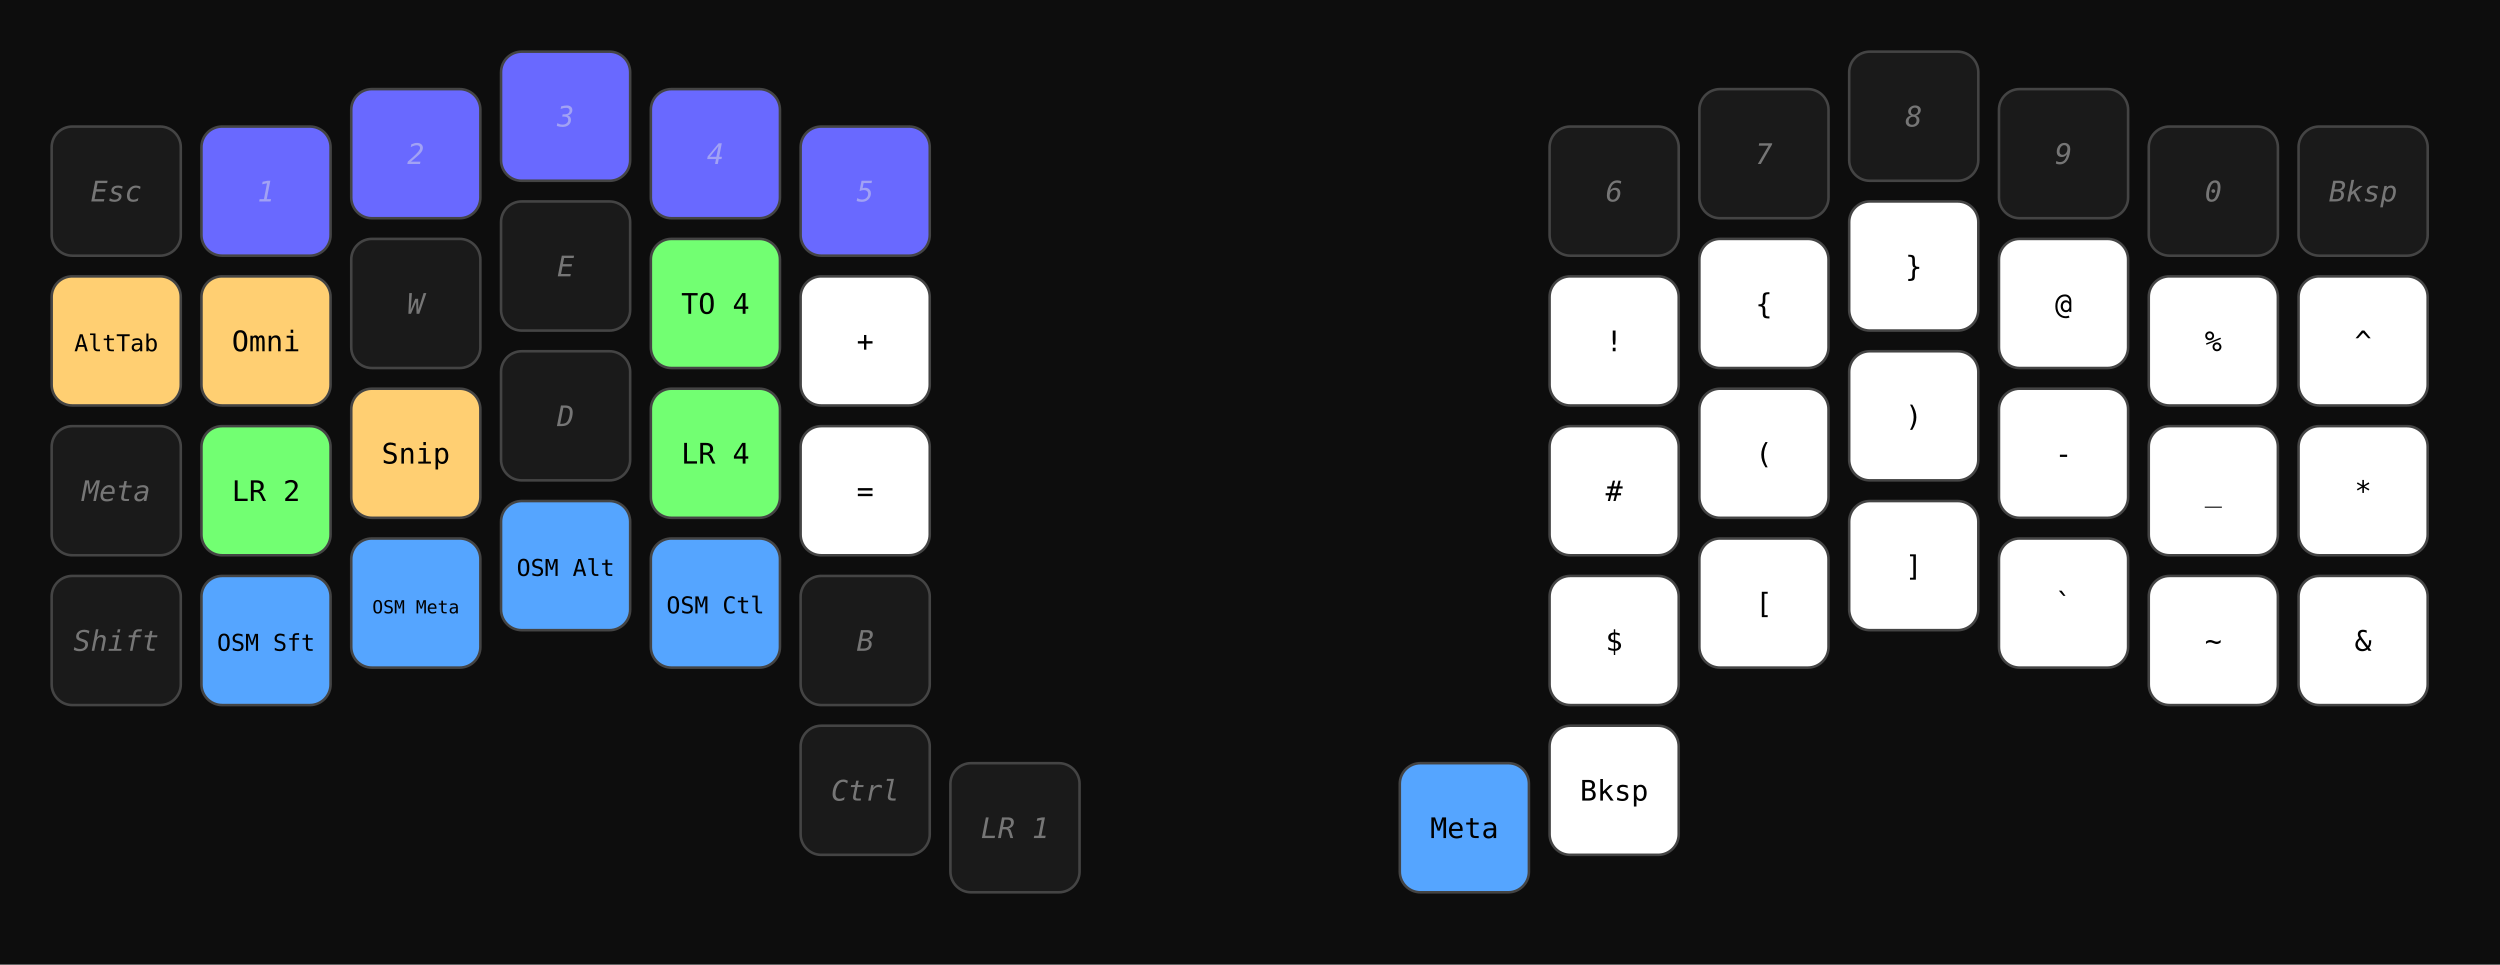
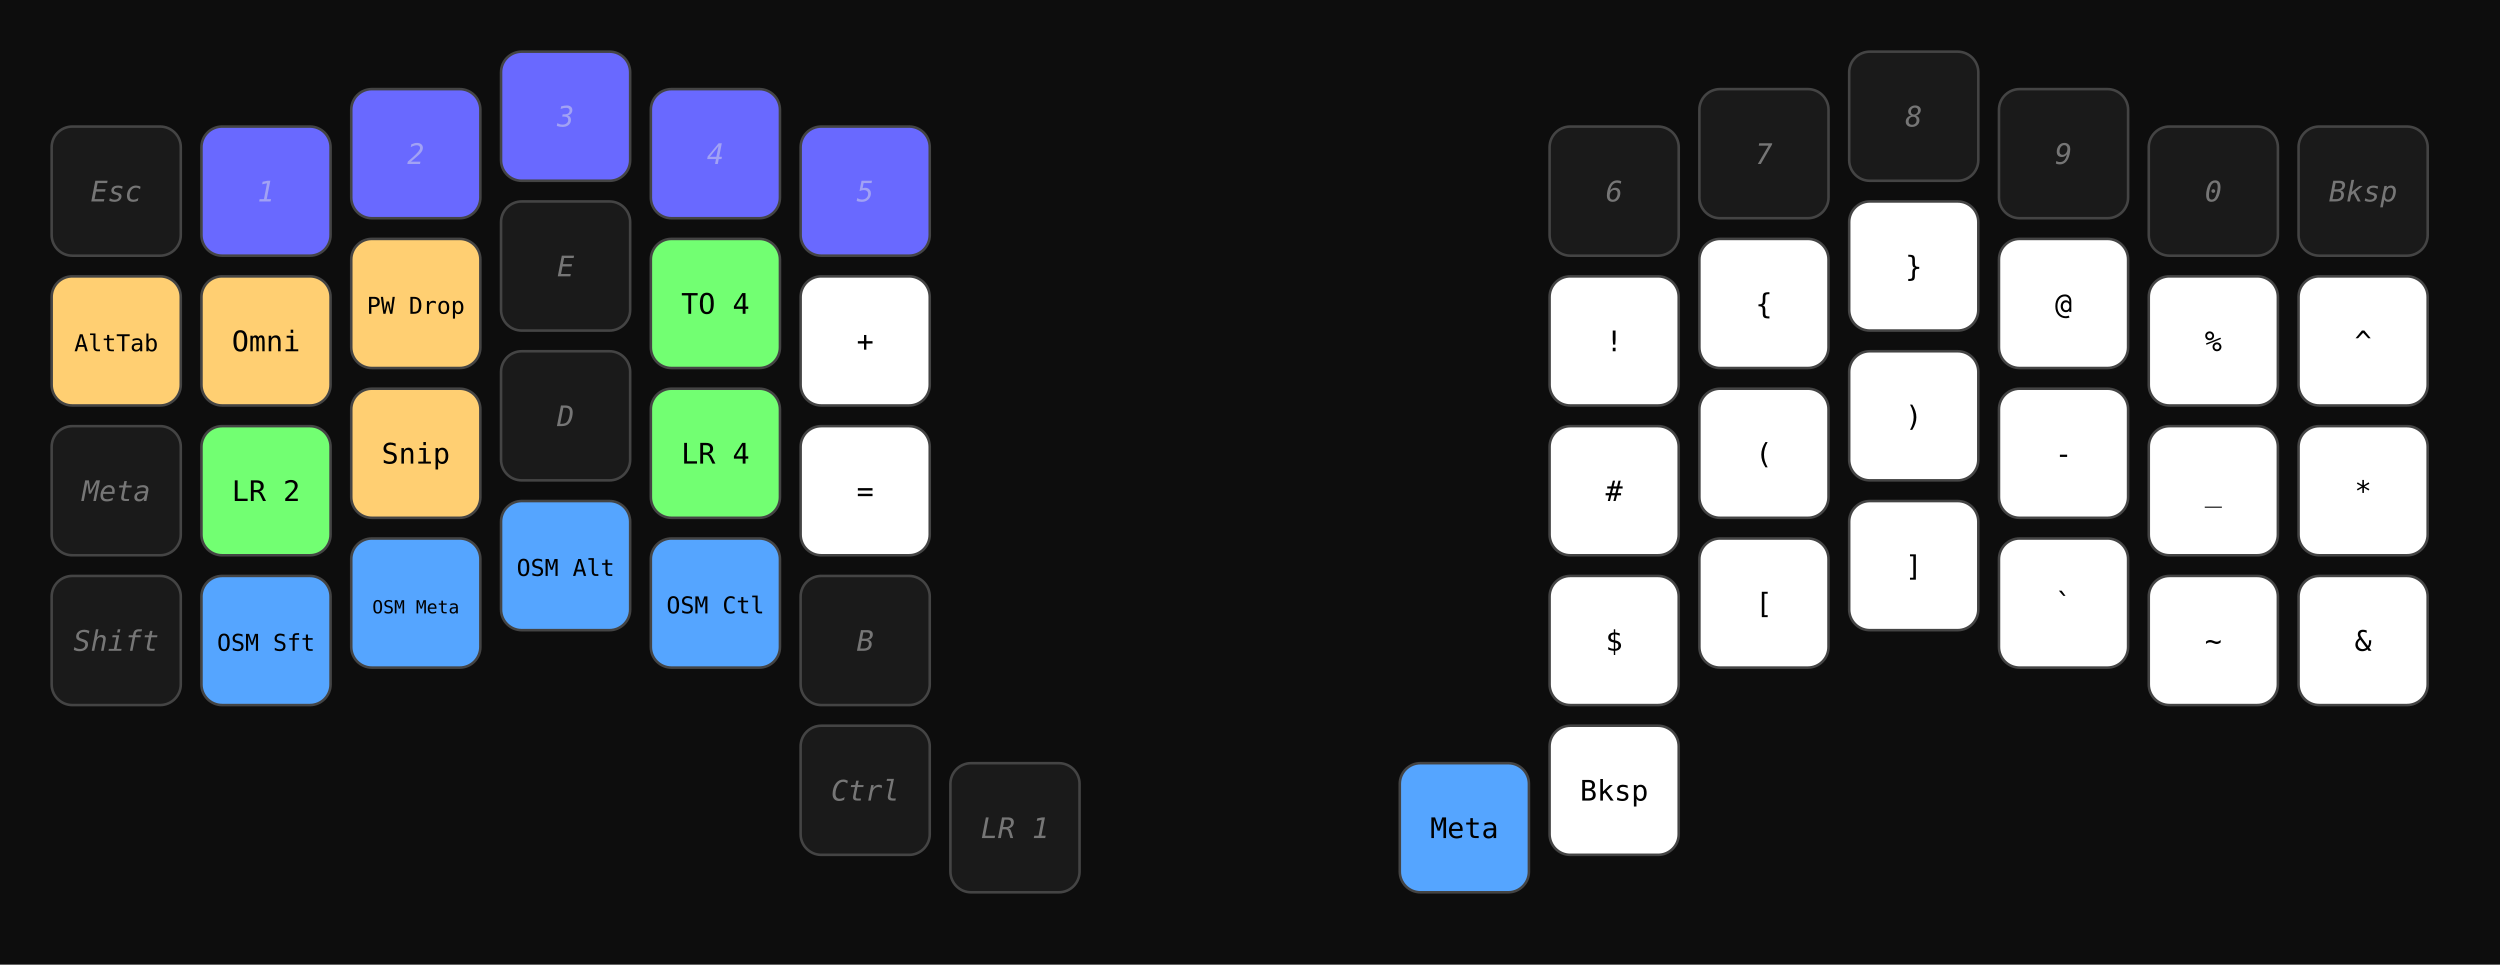
<svg xmlns="http://www.w3.org/2000/svg" width="968" height="373.5" viewBox="0 0 968 373.5" font-family="monospace">
  <rect width="100%" height="100%" fill="#0d0d0d" />
  <rect x="20" y="49.0" width="50" height="50" rx="8" fill="#1a1a1a" stroke="#444" stroke-width="1" />
  <text x="45.0" y="78.0" text-anchor="middle" font-size="11" fill="#e8e8e8" fill-opacity="0.45" font-style="italic">Esc</text>
  <rect x="78" y="49.0" width="50" height="50" rx="8" fill="#6969ff" stroke="#444" stroke-width="1" />
  <text x="103.0" y="78.0" text-anchor="middle" font-size="11" fill="#e8e8e8" fill-opacity="0.45" font-style="italic">1</text>
  <rect x="136" y="34.5" width="50" height="50" rx="8" fill="#6969ff" stroke="#444" stroke-width="1" />
  <text x="161.0" y="63.5" text-anchor="middle" font-size="11" fill="#e8e8e8" fill-opacity="0.45" font-style="italic">2</text>
  <rect x="194" y="20" width="50" height="50" rx="8" fill="#6969ff" stroke="#444" stroke-width="1" />
  <text x="219.0" y="49.0" text-anchor="middle" font-size="11" fill="#e8e8e8" fill-opacity="0.45" font-style="italic">3</text>
  <rect x="252" y="34.5" width="50" height="50" rx="8" fill="#6969ff" stroke="#444" stroke-width="1" />
  <text x="277.0" y="63.5" text-anchor="middle" font-size="11" fill="#e8e8e8" fill-opacity="0.45" font-style="italic">4</text>
  <rect x="310" y="49.0" width="50" height="50" rx="8" fill="#6969ff" stroke="#444" stroke-width="1" />
  <text x="335.0" y="78.0" text-anchor="middle" font-size="11" fill="#e8e8e8" fill-opacity="0.45" font-style="italic">5</text>
  <rect x="600" y="49.0" width="50" height="50" rx="8" fill="#1a1a1a" stroke="#444" stroke-width="1" />
  <text x="625.0" y="78.0" text-anchor="middle" font-size="11" fill="#e8e8e8" fill-opacity="0.45" font-style="italic">6</text>
  <rect x="658" y="34.5" width="50" height="50" rx="8" fill="#1a1a1a" stroke="#444" stroke-width="1" />
  <text x="683.0" y="63.5" text-anchor="middle" font-size="11" fill="#e8e8e8" fill-opacity="0.45" font-style="italic">7</text>
  <rect x="716" y="20" width="50" height="50" rx="8" fill="#1a1a1a" stroke="#444" stroke-width="1" />
  <text x="741.0" y="49.0" text-anchor="middle" font-size="11" fill="#e8e8e8" fill-opacity="0.45" font-style="italic">8</text>
  <rect x="774" y="34.5" width="50" height="50" rx="8" fill="#1a1a1a" stroke="#444" stroke-width="1" />
  <text x="799.0" y="63.5" text-anchor="middle" font-size="11" fill="#e8e8e8" fill-opacity="0.45" font-style="italic">9</text>
  <rect x="832" y="49.0" width="50" height="50" rx="8" fill="#1a1a1a" stroke="#444" stroke-width="1" />
  <text x="857.0" y="78.0" text-anchor="middle" font-size="11" fill="#e8e8e8" fill-opacity="0.45" font-style="italic">0</text>
  <rect x="890" y="49.0" width="50" height="50" rx="8" fill="#1a1a1a" stroke="#444" stroke-width="1" />
  <text x="915.0" y="78.0" text-anchor="middle" font-size="11" fill="#e8e8e8" fill-opacity="0.45" font-style="italic">Bksp</text>
  <rect x="20" y="107.0" width="50" height="50" rx="8" fill="#ffcf72" stroke="#444" stroke-width="1" />
  <text x="45.0" y="136.0" text-anchor="middle" font-size="9" fill="#000000">AltTab</text>
  <rect x="78" y="107.0" width="50" height="50" rx="8" fill="#ffcf72" stroke="#444" stroke-width="1" />
  <text x="103.0" y="136.0" text-anchor="middle" font-size="11" fill="#000000">Omni</text>
-   <rect x="136" y="92.5" width="50" height="50" rx="8" fill="#1a1a1a" stroke="#444" stroke-width="1" />
-   <text x="161.0" y="121.5" text-anchor="middle" font-size="11" fill="#e8e8e8" fill-opacity="0.45" font-style="italic">W</text>
+   <rect x="136" y="92.5" width="50" height="50" rx="8" fill="#ffcf72" stroke="#444" stroke-width="1" />
+   <text x="161.0" y="121.5" text-anchor="middle" font-size="9" fill="#000000">PW Drop</text>
  <rect x="194" y="78" width="50" height="50" rx="8" fill="#1a1a1a" stroke="#444" stroke-width="1" />
  <text x="219.0" y="107.0" text-anchor="middle" font-size="11" fill="#e8e8e8" fill-opacity="0.45" font-style="italic">E</text>
  <rect x="252" y="92.5" width="50" height="50" rx="8" fill="#72ff72" stroke="#444" stroke-width="1" />
  <text x="277.0" y="121.5" text-anchor="middle" font-size="11" fill="#000000">TO 4</text>
  <rect x="310" y="107.0" width="50" height="50" rx="8" fill="#ffffff" stroke="#444" stroke-width="1" />
  <text x="335.0" y="136.0" text-anchor="middle" font-size="11" fill="#000000">+</text>
  <rect x="600" y="107.0" width="50" height="50" rx="8" fill="#ffffff" stroke="#444" stroke-width="1" />
  <text x="625.0" y="136.0" text-anchor="middle" font-size="11" fill="#000000">!</text>
  <rect x="658" y="92.5" width="50" height="50" rx="8" fill="#ffffff" stroke="#444" stroke-width="1" />
  <text x="683.0" y="121.5" text-anchor="middle" font-size="11" fill="#000000">{</text>
  <rect x="716" y="78" width="50" height="50" rx="8" fill="#ffffff" stroke="#444" stroke-width="1" />
  <text x="741.0" y="107.0" text-anchor="middle" font-size="11" fill="#000000">}</text>
  <rect x="774" y="92.5" width="50" height="50" rx="8" fill="#ffffff" stroke="#444" stroke-width="1" />
  <text x="799.0" y="121.5" text-anchor="middle" font-size="11" fill="#000000">@</text>
  <rect x="832" y="107.0" width="50" height="50" rx="8" fill="#ffffff" stroke="#444" stroke-width="1" />
  <text x="857.0" y="136.0" text-anchor="middle" font-size="11" fill="#000000">%</text>
  <rect x="890" y="107.0" width="50" height="50" rx="8" fill="#ffffff" stroke="#444" stroke-width="1" />
  <text x="915.0" y="136.0" text-anchor="middle" font-size="11" fill="#000000">^</text>
  <rect x="20" y="165.0" width="50" height="50" rx="8" fill="#1a1a1a" stroke="#444" stroke-width="1" />
  <text x="45.0" y="194.0" text-anchor="middle" font-size="11" fill="#e8e8e8" fill-opacity="0.45" font-style="italic">Meta</text>
  <rect x="78" y="165.0" width="50" height="50" rx="8" fill="#72ff72" stroke="#444" stroke-width="1" />
  <text x="103.0" y="194.0" text-anchor="middle" font-size="11" fill="#000000">LR 2</text>
  <rect x="136" y="150.5" width="50" height="50" rx="8" fill="#ffcf72" stroke="#444" stroke-width="1" />
  <text x="161.0" y="179.5" text-anchor="middle" font-size="11" fill="#000000">Snip</text>
  <rect x="194" y="136" width="50" height="50" rx="8" fill="#1a1a1a" stroke="#444" stroke-width="1" />
  <text x="219.0" y="165.0" text-anchor="middle" font-size="11" fill="#e8e8e8" fill-opacity="0.45" font-style="italic">D</text>
  <rect x="252" y="150.5" width="50" height="50" rx="8" fill="#72ff72" stroke="#444" stroke-width="1" />
  <text x="277.0" y="179.5" text-anchor="middle" font-size="11" fill="#000000">LR 4</text>
  <rect x="310" y="165.0" width="50" height="50" rx="8" fill="#ffffff" stroke="#444" stroke-width="1" />
  <text x="335.0" y="194.0" text-anchor="middle" font-size="11" fill="#000000">=</text>
  <rect x="600" y="165.0" width="50" height="50" rx="8" fill="#ffffff" stroke="#444" stroke-width="1" />
  <text x="625.0" y="194.0" text-anchor="middle" font-size="11" fill="#000000">#</text>
  <rect x="658" y="150.5" width="50" height="50" rx="8" fill="#ffffff" stroke="#444" stroke-width="1" />
  <text x="683.0" y="179.5" text-anchor="middle" font-size="11" fill="#000000">(</text>
  <rect x="716" y="136" width="50" height="50" rx="8" fill="#ffffff" stroke="#444" stroke-width="1" />
  <text x="741.0" y="165.0" text-anchor="middle" font-size="11" fill="#000000">)</text>
  <rect x="774" y="150.5" width="50" height="50" rx="8" fill="#ffffff" stroke="#444" stroke-width="1" />
  <text x="799.0" y="179.5" text-anchor="middle" font-size="11" fill="#000000">-</text>
  <rect x="832" y="165.0" width="50" height="50" rx="8" fill="#ffffff" stroke="#444" stroke-width="1" />
  <text x="857.0" y="194.0" text-anchor="middle" font-size="11" fill="#000000">_</text>
  <rect x="890" y="165.0" width="50" height="50" rx="8" fill="#ffffff" stroke="#444" stroke-width="1" />
  <text x="915.0" y="194.0" text-anchor="middle" font-size="11" fill="#000000">*</text>
  <rect x="20" y="223.0" width="50" height="50" rx="8" fill="#1a1a1a" stroke="#444" stroke-width="1" />
  <text x="45.0" y="252.0" text-anchor="middle" font-size="11" fill="#e8e8e8" fill-opacity="0.45" font-style="italic">Shift</text>
  <rect x="78" y="223.0" width="50" height="50" rx="8" fill="#55a5ff" stroke="#444" stroke-width="1" />
  <text x="103.0" y="252.0" text-anchor="middle" font-size="9" fill="#000000">OSM Sft</text>
  <rect x="136" y="208.5" width="50" height="50" rx="8" fill="#55a5ff" stroke="#444" stroke-width="1" />
  <text x="161.0" y="237.5" text-anchor="middle" font-size="7" fill="#000000">OSM Meta</text>
  <rect x="194" y="194" width="50" height="50" rx="8" fill="#55a5ff" stroke="#444" stroke-width="1" />
  <text x="219.0" y="223.0" text-anchor="middle" font-size="9" fill="#000000">OSM Alt</text>
  <rect x="252" y="208.5" width="50" height="50" rx="8" fill="#55a5ff" stroke="#444" stroke-width="1" />
  <text x="277.0" y="237.5" text-anchor="middle" font-size="9" fill="#000000">OSM Ctl</text>
  <rect x="310" y="223.0" width="50" height="50" rx="8" fill="#1a1a1a" stroke="#444" stroke-width="1" />
  <text x="335.0" y="252.0" text-anchor="middle" font-size="11" fill="#e8e8e8" fill-opacity="0.45" font-style="italic">B</text>
  <rect x="600" y="223.0" width="50" height="50" rx="8" fill="#ffffff" stroke="#444" stroke-width="1" />
  <text x="625.0" y="252.0" text-anchor="middle" font-size="11" fill="#000000">$</text>
  <rect x="658" y="208.5" width="50" height="50" rx="8" fill="#ffffff" stroke="#444" stroke-width="1" />
  <text x="683.0" y="237.5" text-anchor="middle" font-size="11" fill="#000000">[</text>
  <rect x="716" y="194" width="50" height="50" rx="8" fill="#ffffff" stroke="#444" stroke-width="1" />
  <text x="741.0" y="223.0" text-anchor="middle" font-size="11" fill="#000000">]</text>
  <rect x="774" y="208.5" width="50" height="50" rx="8" fill="#ffffff" stroke="#444" stroke-width="1" />
  <text x="799.0" y="237.5" text-anchor="middle" font-size="11" fill="#000000">`</text>
  <rect x="832" y="223.0" width="50" height="50" rx="8" fill="#ffffff" stroke="#444" stroke-width="1" />
  <text x="857.0" y="252.0" text-anchor="middle" font-size="11" fill="#000000">~</text>
  <rect x="890" y="223.0" width="50" height="50" rx="8" fill="#ffffff" stroke="#444" stroke-width="1" />
  <text x="915.0" y="252.0" text-anchor="middle" font-size="11" fill="#000000">&amp;</text>
  <rect x="310" y="281.0" width="50" height="50" rx="8" fill="#1a1a1a" stroke="#444" stroke-width="1" />
  <text x="335.0" y="310.0" text-anchor="middle" font-size="11" fill="#e8e8e8" fill-opacity="0.45" font-style="italic">Ctrl</text>
  <rect x="368" y="295.5" width="50" height="50" rx="8" fill="#1a1a1a" stroke="#444" stroke-width="1" />
  <text x="393.0" y="324.5" text-anchor="middle" font-size="11" fill="#e8e8e8" fill-opacity="0.45" font-style="italic">LR 1</text>
  <rect x="542" y="295.5" width="50" height="50" rx="8" fill="#55a5ff" stroke="#444" stroke-width="1" />
  <text x="567.0" y="324.5" text-anchor="middle" font-size="11" fill="#000000">Meta</text>
  <rect x="600" y="281.0" width="50" height="50" rx="8" fill="#ffffff" stroke="#444" stroke-width="1" />
  <text x="625.0" y="310.0" text-anchor="middle" font-size="11" fill="#000000">Bksp</text>
</svg>
